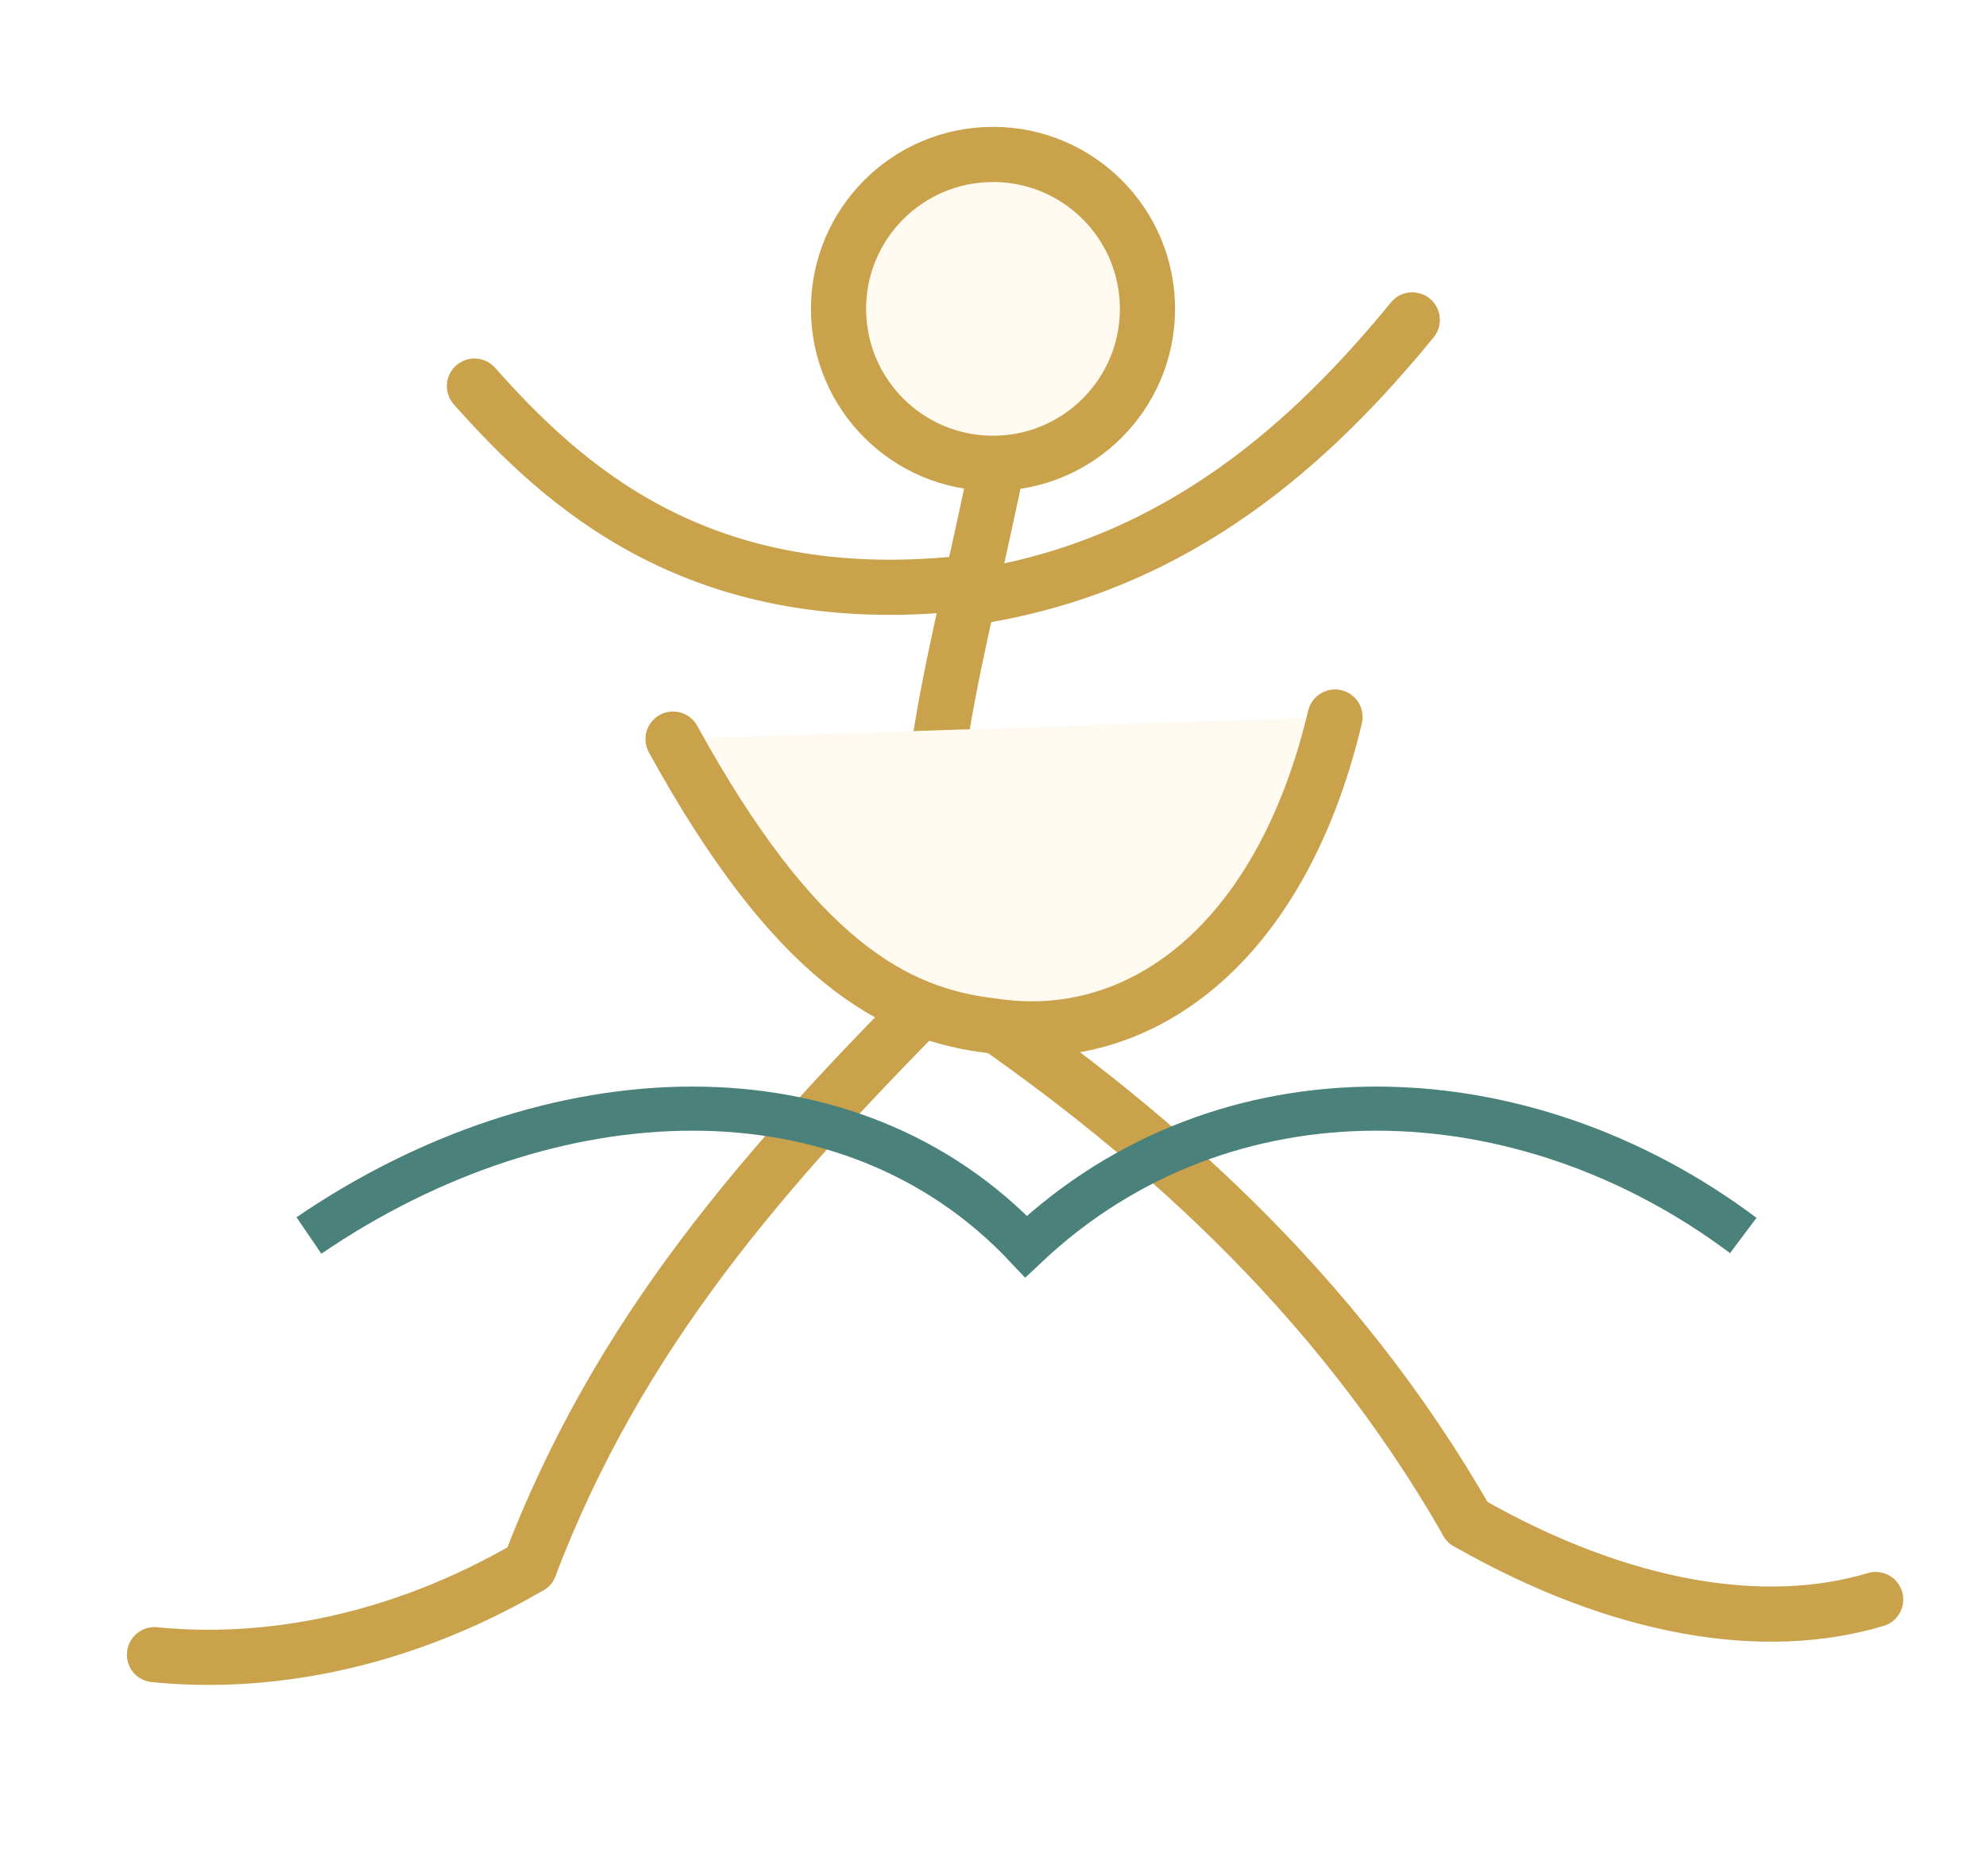
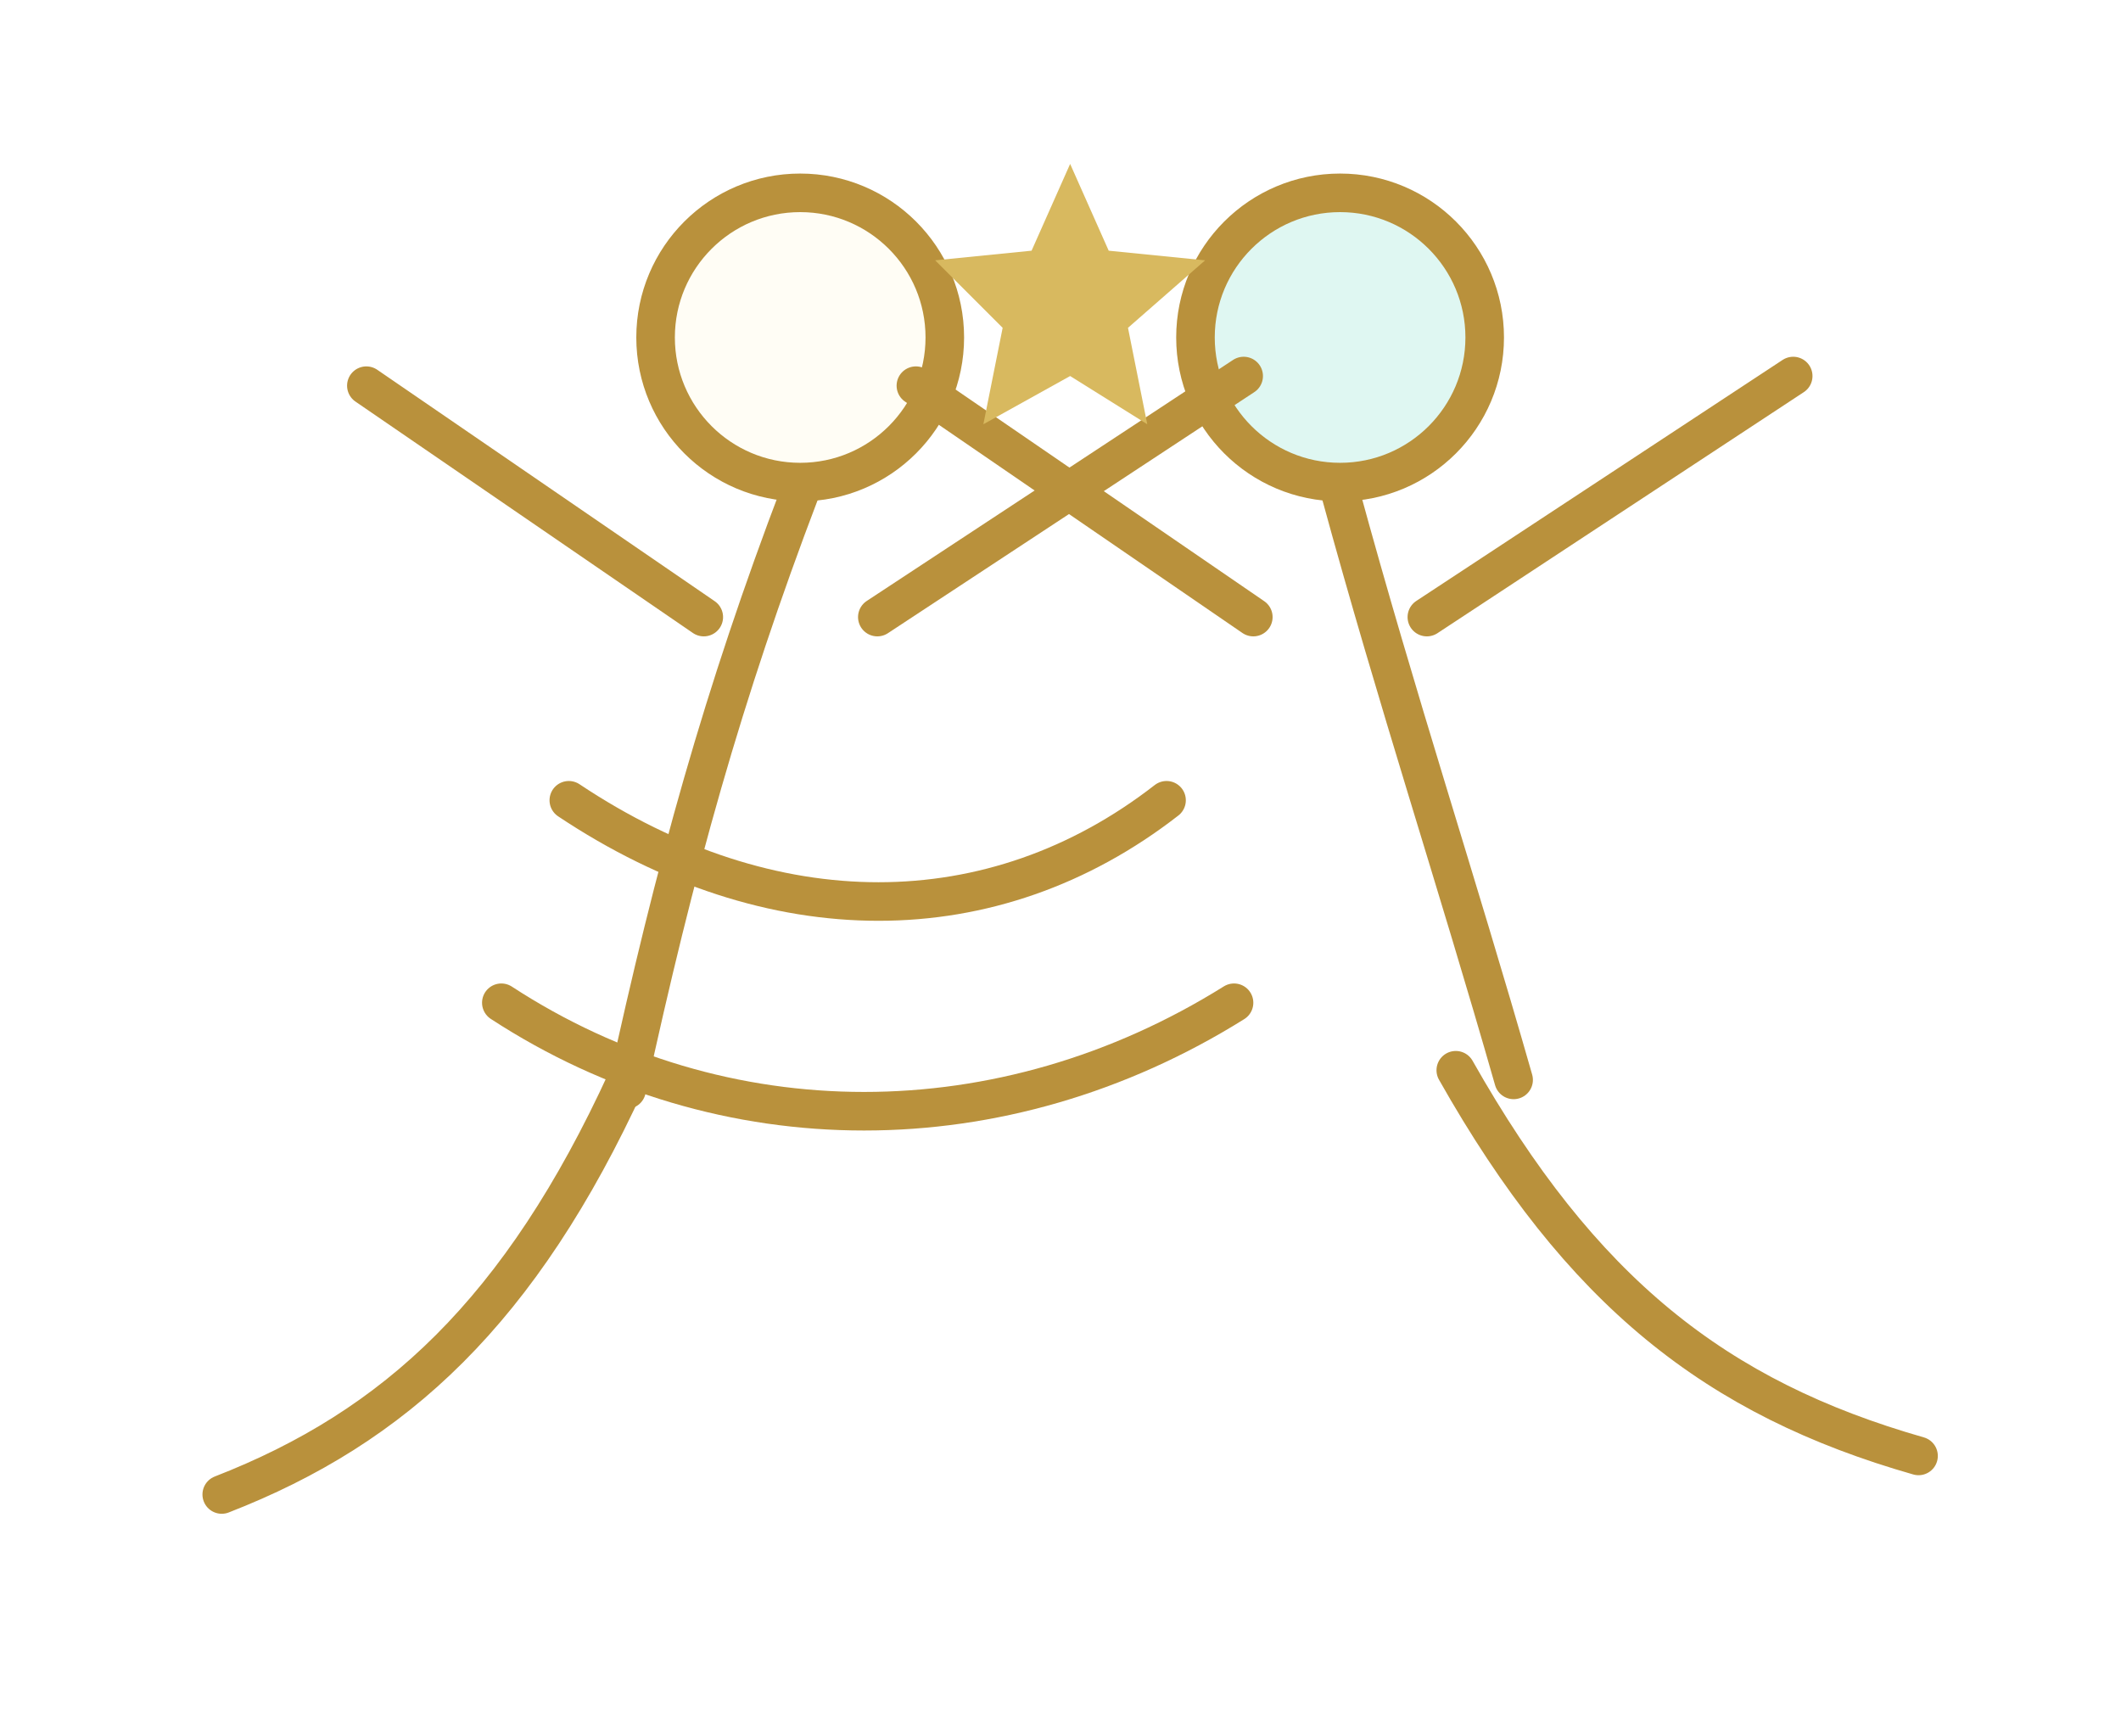
- <svg xmlns="http://www.w3.org/2000/svg" viewBox="0 0 180 170">
-   <g fill="none" stroke="#c9a24b" stroke-width="5" stroke-linecap="round" stroke-linejoin="round">
-     <circle cx="90" cy="28" r="14" fill="#fffaf0" />
-     <path d="M90 44c-4 19-8 31-4 46" />
-     <path d="M86 53c-23 2-35-9-43-18M89 54c18-3 30-14 39-25" />
-     <path d="M86 89c-17 17-30 32-38 53M86 90c18 12 35 27 47 48" />
-     <path d="M48 142c-12 7-24 9-34 8M133 138c14 8 27 10 37 7" />
-     <path d="M61 67c11 20 20 25 29 26 13 2 26-7 31-28" fill="#fffaf0" />
+ <svg xmlns="http://www.w3.org/2000/svg" viewBox="0 0 220 180">
+   <g fill="none" stroke="#b9913c" stroke-width="4" stroke-linecap="round" stroke-linejoin="round">
+     <circle cx="83" cy="35" r="15" fill="#fffdf5" />
+     <circle cx="139" cy="35" r="15" fill="#dff7f2" />
+     <path d="M83 51c-8 21-13 39-18 62M139 51c6 22 12 40 18 61" />
+     <path d="M73 64l-35-24M91 64l38-25M130 64l-35-24M148 64l38-25" />
+     <path d="M65 112c-11 24-24 36-42 43M151 111c13 23 27 34 48 40" />
+     <path d="M59 83c21 14 44 14 62 0" />
+     <path d="M52 104c23 15 52 15 76 0" />
  </g>
-   <path d="M28 112c22-15 49-16 65 1 18-17 45-16 65-1" fill="none" stroke="#4a817b" stroke-width="4" />
+   <g fill="#d8b95f">
+     <path d="M111 17l4 9 10 1-8 7 2 10-8-5-9 5 2-10-7-7 10-1z" />
+   </g>
</svg>
